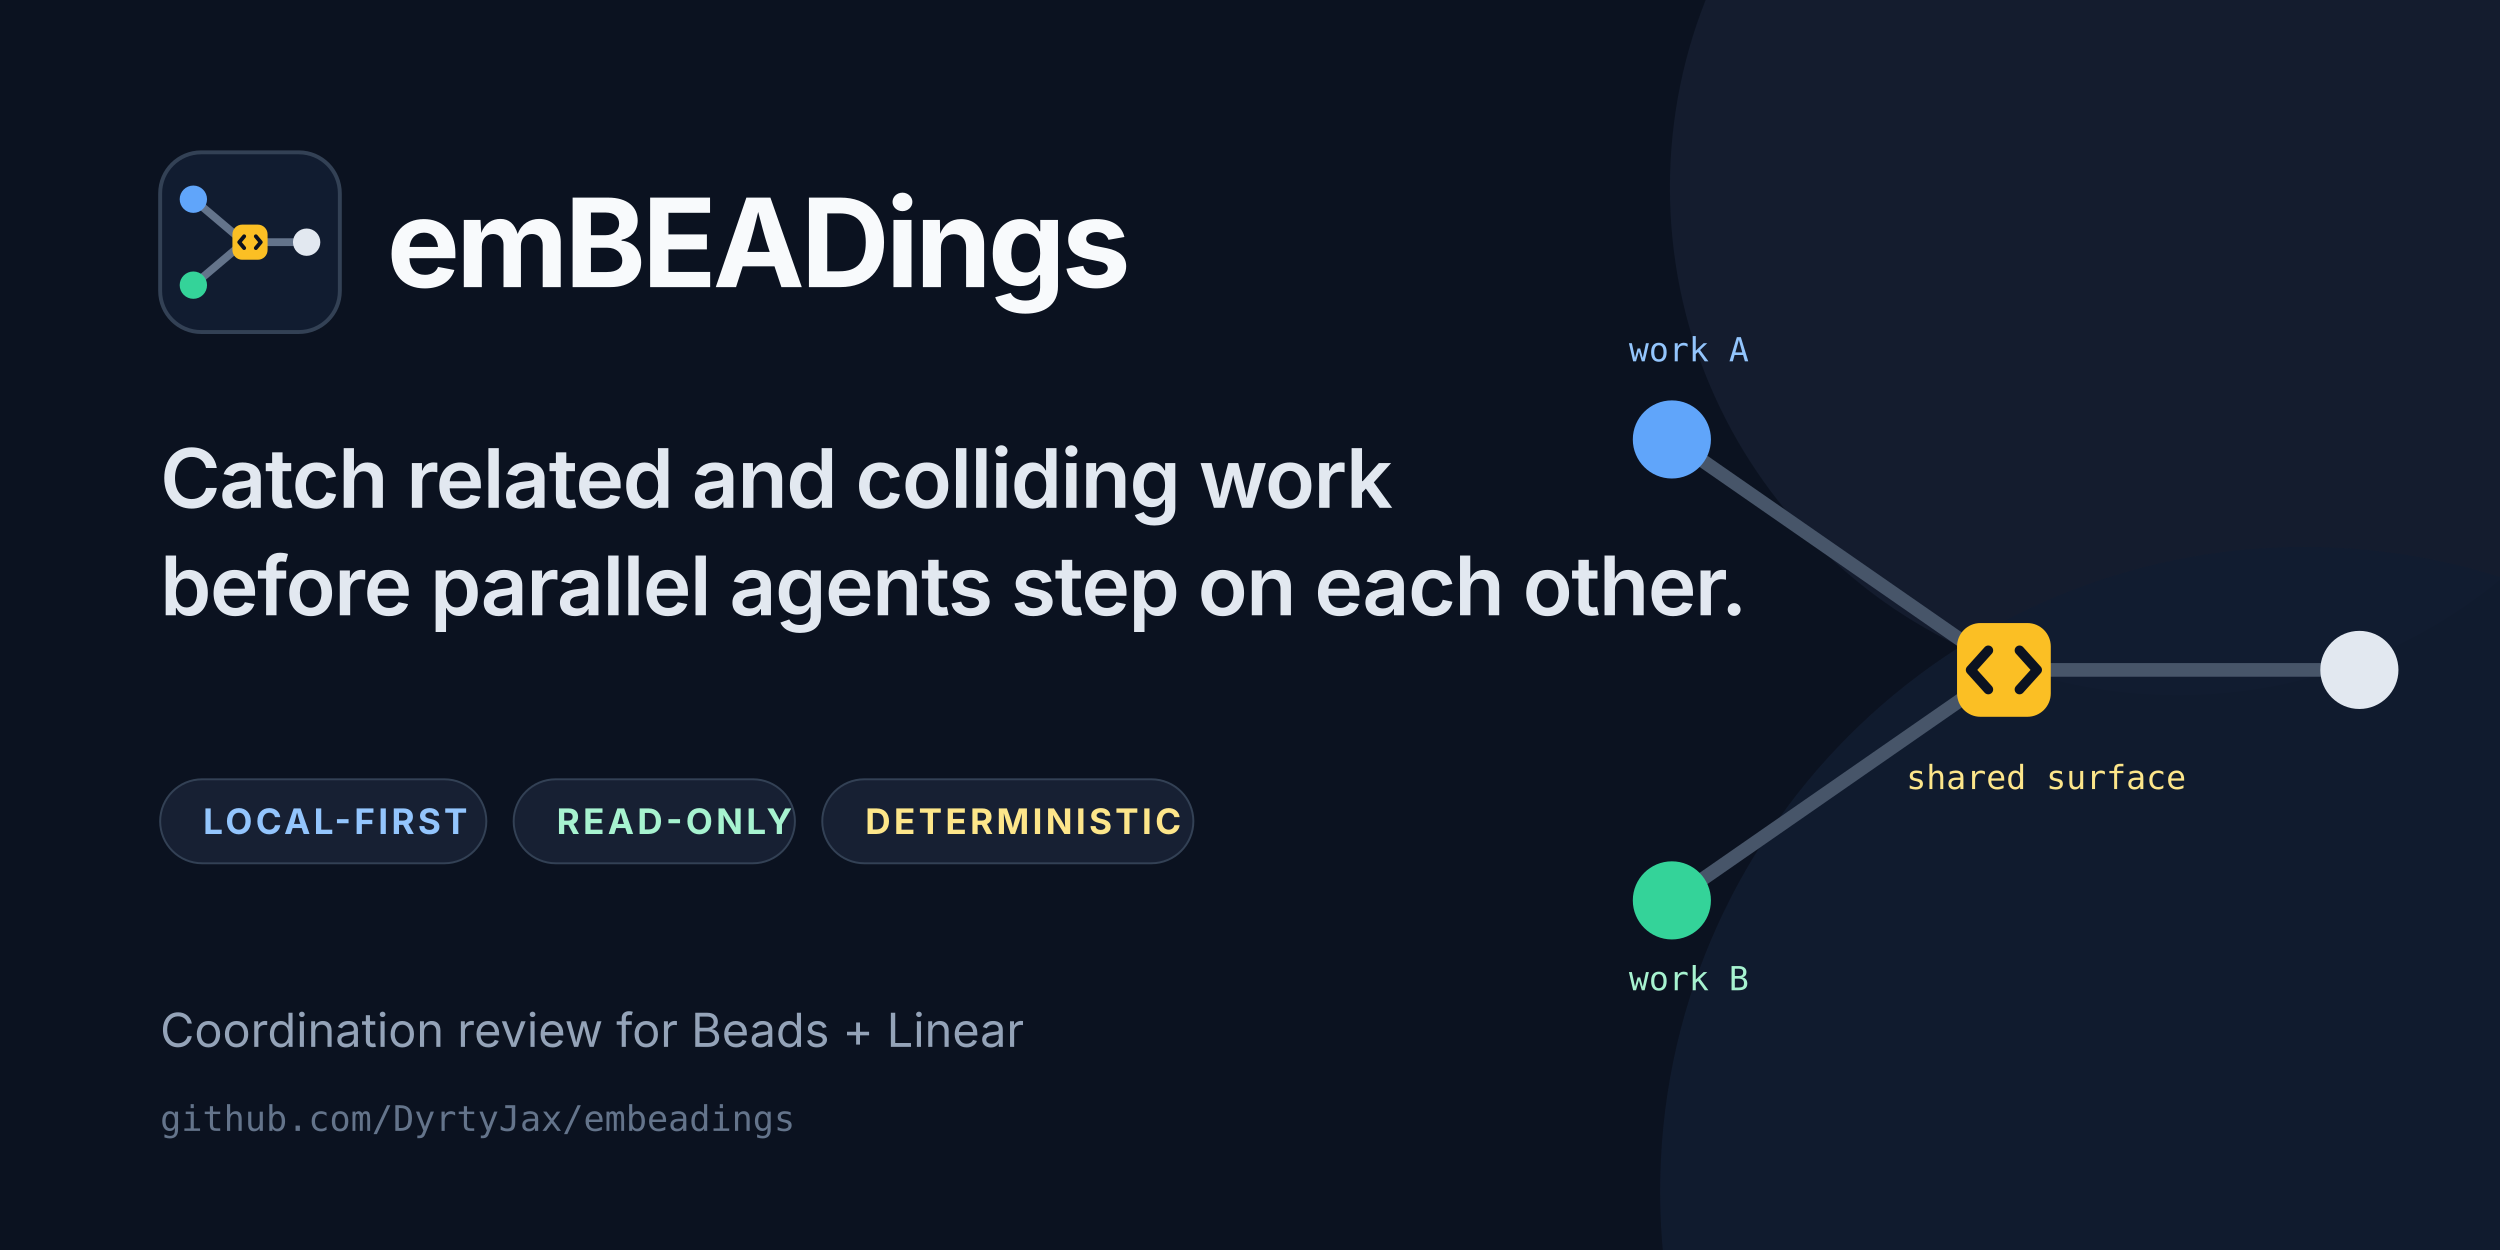
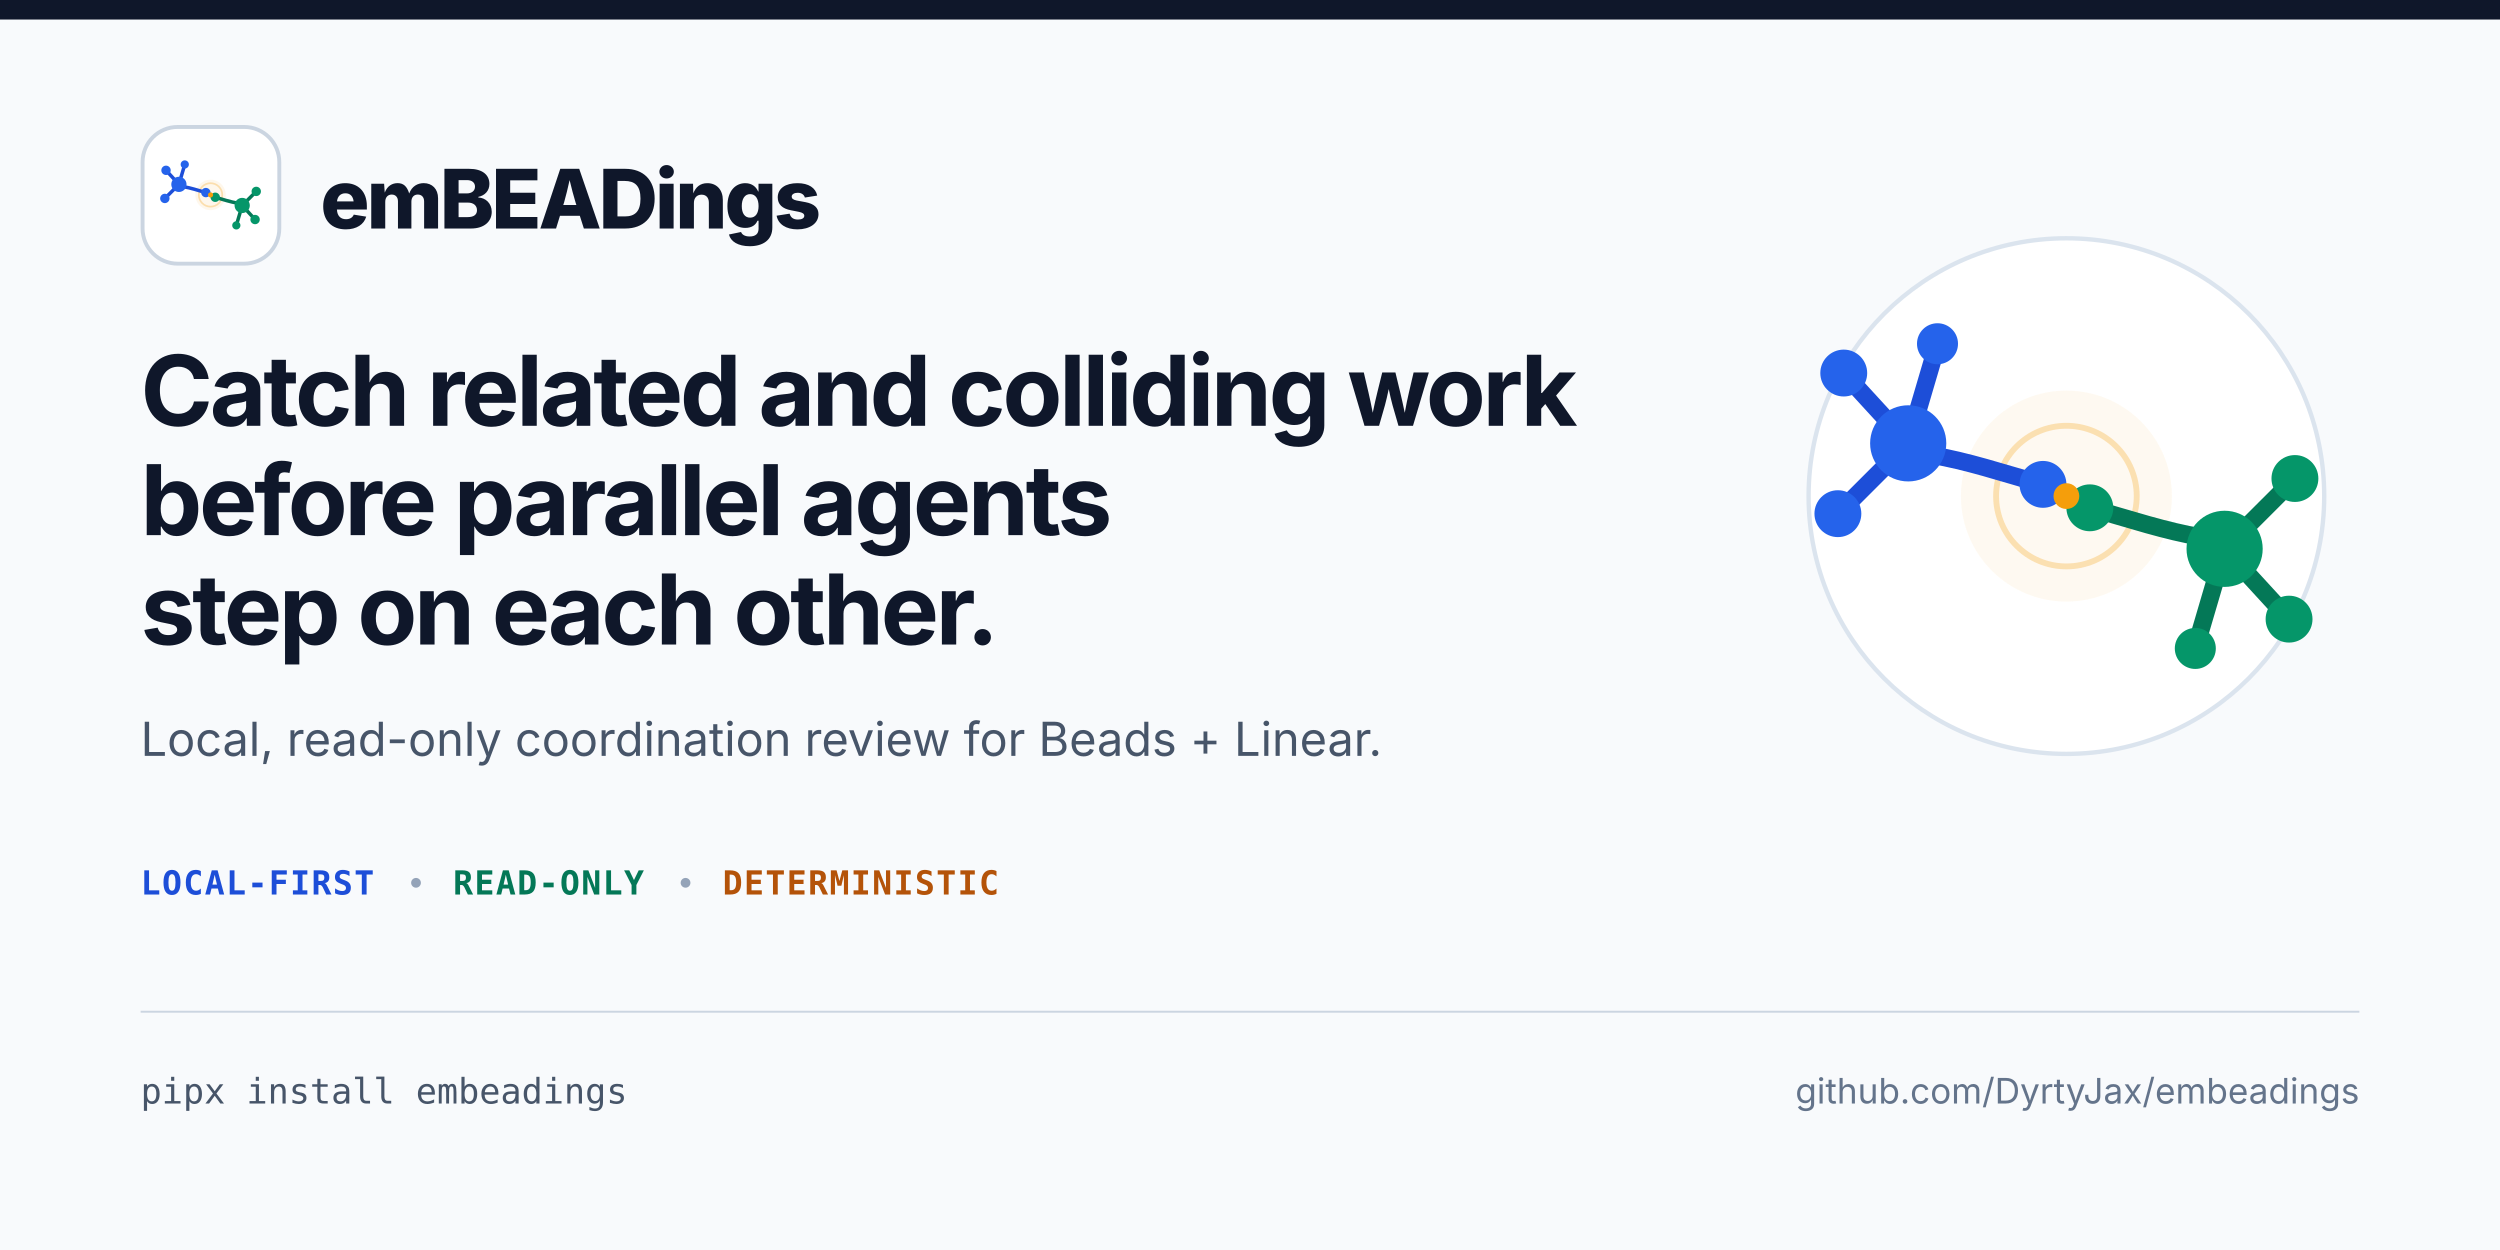
<svg xmlns="http://www.w3.org/2000/svg" viewBox="0 0 1280 640" role="img" aria-labelledby="title desc">
-   <rect width="1280" height="640" fill="#0b1220" />
-   <circle cx="1115" cy="96" r="260" fill="#172033" opacity=".72" />
-   <circle cx="1180" cy="610" r="330" fill="#111c30" opacity=".9" />
-   <g transform="translate(82 78)">
-     <rect width="92" height="92" rx="21" fill="#111c30" stroke="#334155" stroke-width="2" />
-     <g fill="none" stroke="#64748b" stroke-linecap="round" stroke-width="4">
-       <path d="M17 24 43 46" />
-       <path d="M17 68 43 46" />
-       <path d="M49 46h26" />
+   <rect width="1280" height="640" fill="#f8fafc" />
+   <path d="M0 0h1280v10H0z" fill="#0f172a" />
+   <g transform="translate(72 64)">
+     <rect x="1" y="1" width="70" height="70" rx="18" fill="#ffffff" stroke="#cbd5e1" stroke-width="2" />
+     <g transform="translate(7 7) scale(.6)">
+       <circle cx="48" cy="48" r="13" fill="#f59e0b" opacity=".08" />
+       <circle cx="48" cy="48" r="10" fill="none" stroke="#f59e0b" stroke-width="1.5" opacity=".28" />
+       <path d="M21 39 10 27M21 39 9 51M21 39 26 22M25 41C31 42 37 44 44 46" fill="none" stroke="#1d4ed8" stroke-linecap="round" stroke-linejoin="round" stroke-width="3" />
+       <g fill="#2563eb">
+         <circle cx="21" cy="39" r="6.5" />
+         <circle cx="10" cy="27" r="4" />
+         <circle cx="9" cy="51" r="4" />
+         <circle cx="26" cy="22" r="3.5" />
+         <circle cx="44" cy="46" r="4" />
+       </g>
+       <path d="M75 57 86 69M75 57 87 45M75 57 70 74M71 55C65 54 59 52 52 50" fill="none" stroke="#047857" stroke-linecap="round" stroke-linejoin="round" stroke-width="3" />
+       <g fill="#059669">
+         <circle cx="75" cy="57" r="6.5" />
+         <circle cx="86" cy="69" r="4" />
+         <circle cx="87" cy="45" r="4" />
+         <circle cx="70" cy="74" r="3.5" />
+         <circle cx="52" cy="50" r="4" />
+       </g>
+       <circle cx="48" cy="48" r="2.2" fill="#f59e0b" />
    </g>
-     <circle cx="17" cy="24" r="7" fill="#60a5fa" />
-     <circle cx="17" cy="68" r="7" fill="#34d399" />
-     <circle cx="75" cy="46" r="7" fill="#e2e8f0" />
-     <rect x="37" y="37" width="18" height="18" rx="5" fill="#fbbf24" />
-     <path d="m43 43-2.5 3 2.5 3M49 43l2.5 3-2.5 3" fill="none" stroke="#0b1220" stroke-linecap="round" stroke-linejoin="round" stroke-width="2" />
+     <text x="92" y="53" fill="#0f172a" font-family="Inter, ui-sans-serif, system-ui, sans-serif" font-size="42" font-weight="760" letter-spacing="-1.5">emBEADings</text>
  </g>
-   <text x="198" y="147" fill="#f8fafc" font-family="Inter, ui-sans-serif, system-ui, sans-serif" font-size="63" font-weight="720" letter-spacing="-2">emBEADings</text>
-   <text x="82" y="260" fill="#e2e8f0" font-family="Inter, ui-sans-serif, system-ui, sans-serif" font-size="42" font-weight="580" letter-spacing="-.7">Catch related and colliding work</text>
-   <text x="82" y="315" fill="#e2e8f0" font-family="Inter, ui-sans-serif, system-ui, sans-serif" font-size="42" font-weight="580" letter-spacing="-.7">before parallel agents step on each other.</text>
-   <g transform="translate(82 399)" font-family="Inter, ui-sans-serif, system-ui, sans-serif" font-size="18" font-weight="650" letter-spacing="1.7">
-     <rect width="167" height="43" rx="21.5" fill="#172033" stroke="#334155" />
-     <text x="22" y="28" fill="#93c5fd">LOCAL-FIRST</text>
-     <rect x="181" width="144" height="43" rx="21.5" fill="#172033" stroke="#334155" />
-     <text x="203" y="28" fill="#a7f3d0">READ-ONLY</text>
-     <rect x="339" width="190" height="43" rx="21.5" fill="#172033" stroke="#334155" />
-     <text x="361" y="28" fill="#fde68a">DETERMINISTIC</text>
+   <text x="72" y="218" fill="#0f172a" font-family="Inter, ui-sans-serif, system-ui, sans-serif" font-size="50" font-weight="720" letter-spacing="-1.6">Catch related and colliding work</text>
+   <text x="72" y="274" fill="#0f172a" font-family="Inter, ui-sans-serif, system-ui, sans-serif" font-size="50" font-weight="720" letter-spacing="-1.6">before parallel agents</text>
+   <text x="72" y="330" fill="#0f172a" font-family="Inter, ui-sans-serif, system-ui, sans-serif" font-size="50" font-weight="720" letter-spacing="-1.6">step on each other.</text>
+   <text x="72" y="387" fill="#475569" font-family="Inter, ui-sans-serif, system-ui, sans-serif" font-size="24">Local, read-only coordination review for Beads + Linear.</text>
+   <g transform="translate(72 434)" font-family="ui-monospace, SFMono-Regular, Menlo, Consolas, monospace" font-size="17" font-weight="650" letter-spacing=".7">
+     <text x="0" y="24" fill="#1d4ed8">LOCAL-FIRST</text>
+     <circle cx="141" cy="18" r="2.5" fill="#94a3b8" />
+     <text x="160" y="24" fill="#047857">READ-ONLY</text>
+     <circle cx="279" cy="18" r="2.5" fill="#94a3b8" />
+     <text x="298" y="24" fill="#b45309">DETERMINISTIC</text>
  </g>
-   <text x="82" y="536" fill="#94a3b8" font-family="Inter, ui-sans-serif, system-ui, sans-serif" font-size="24">Coordination review for Beads + Linear</text>
-   <text x="82" y="579" fill="#64748b" font-family="ui-monospace, SFMono-Regular, Menlo, Consolas, monospace" font-size="18">github.com/DyrtyJax/embeadings</text>
-   <g transform="translate(856 203)">
-     <g fill="none" stroke="#475569" stroke-linecap="round" stroke-width="7">
-       <path d="M0 22 170 140" />
-       <path d="M0 258 170 140" />
-       <path d="M192 140h160" />
+   <line x1="72" y1="518" x2="1208" y2="518" stroke="#cbd5e1" />
+   <text x="72" y="565" fill="#475569" font-family="ui-monospace, SFMono-Regular, Menlo, Consolas, monospace" font-size="18">pipx install embeadings</text>
+   <text x="1208" y="565" text-anchor="end" fill="#64748b" font-family="Inter, ui-sans-serif, system-ui, sans-serif" font-size="18">github.com/DyrtyJax/embeadings</text>
+   <g transform="translate(914 110) scale(3)">
+     <circle cx="48" cy="48" r="44" fill="#ffffff" stroke="#dbe4ee" stroke-width=".75" />
+     <circle cx="48" cy="48" r="18" fill="#f59e0b" opacity=".06" />
+     <circle cx="48" cy="48" r="12" fill="none" stroke="#f59e0b" stroke-width="1" opacity=".28" />
+     <path d="M21 39 10 27M21 39 9 51M21 39 26 22M25 41C31 42 37 44 44 46" fill="none" stroke="#1d4ed8" stroke-linecap="round" stroke-linejoin="round" stroke-width="3" />
+     <g fill="#2563eb">
+       <circle cx="21" cy="39" r="6.5" />
+       <circle cx="10" cy="27" r="4" />
+       <circle cx="9" cy="51" r="4" />
+       <circle cx="26" cy="22" r="3.5" />
+       <circle cx="44" cy="46" r="4" />
    </g>
-     <circle cx="0" cy="22" r="20" fill="#60a5fa" />
-     <circle cx="0" cy="258" r="20" fill="#34d399" />
-     <circle cx="352" cy="140" r="20" fill="#e2e8f0" />
-     <rect x="146" y="116" width="48" height="48" rx="12" fill="#fbbf24" />
-     <path d="m162 130-9 10 9 10M178 130l9 10-9 10" fill="none" stroke="#0b1220" stroke-linecap="round" stroke-linejoin="round" stroke-width="5" />
-     <text x="-22" y="-18" fill="#93c5fd" font-family="ui-monospace, SFMono-Regular, Menlo, Consolas, monospace" font-size="17">work A</text>
-     <text x="-22" y="304" fill="#a7f3d0" font-family="ui-monospace, SFMono-Regular, Menlo, Consolas, monospace" font-size="17">work B</text>
-     <text x="120" y="201" fill="#fde68a" font-family="ui-monospace, SFMono-Regular, Menlo, Consolas, monospace" font-size="17">shared surface</text>
+     <path d="M75 57 86 69M75 57 87 45M75 57 70 74M71 55C65 54 59 52 52 50" fill="none" stroke="#047857" stroke-linecap="round" stroke-linejoin="round" stroke-width="3" />
+     <g fill="#059669">
+       <circle cx="75" cy="57" r="6.5" />
+       <circle cx="86" cy="69" r="4" />
+       <circle cx="87" cy="45" r="4" />
+       <circle cx="70" cy="74" r="3.5" />
+       <circle cx="52" cy="50" r="4" />
+     </g>
+     <circle cx="48" cy="48" r="2.2" fill="#f59e0b" />
  </g>
</svg>
